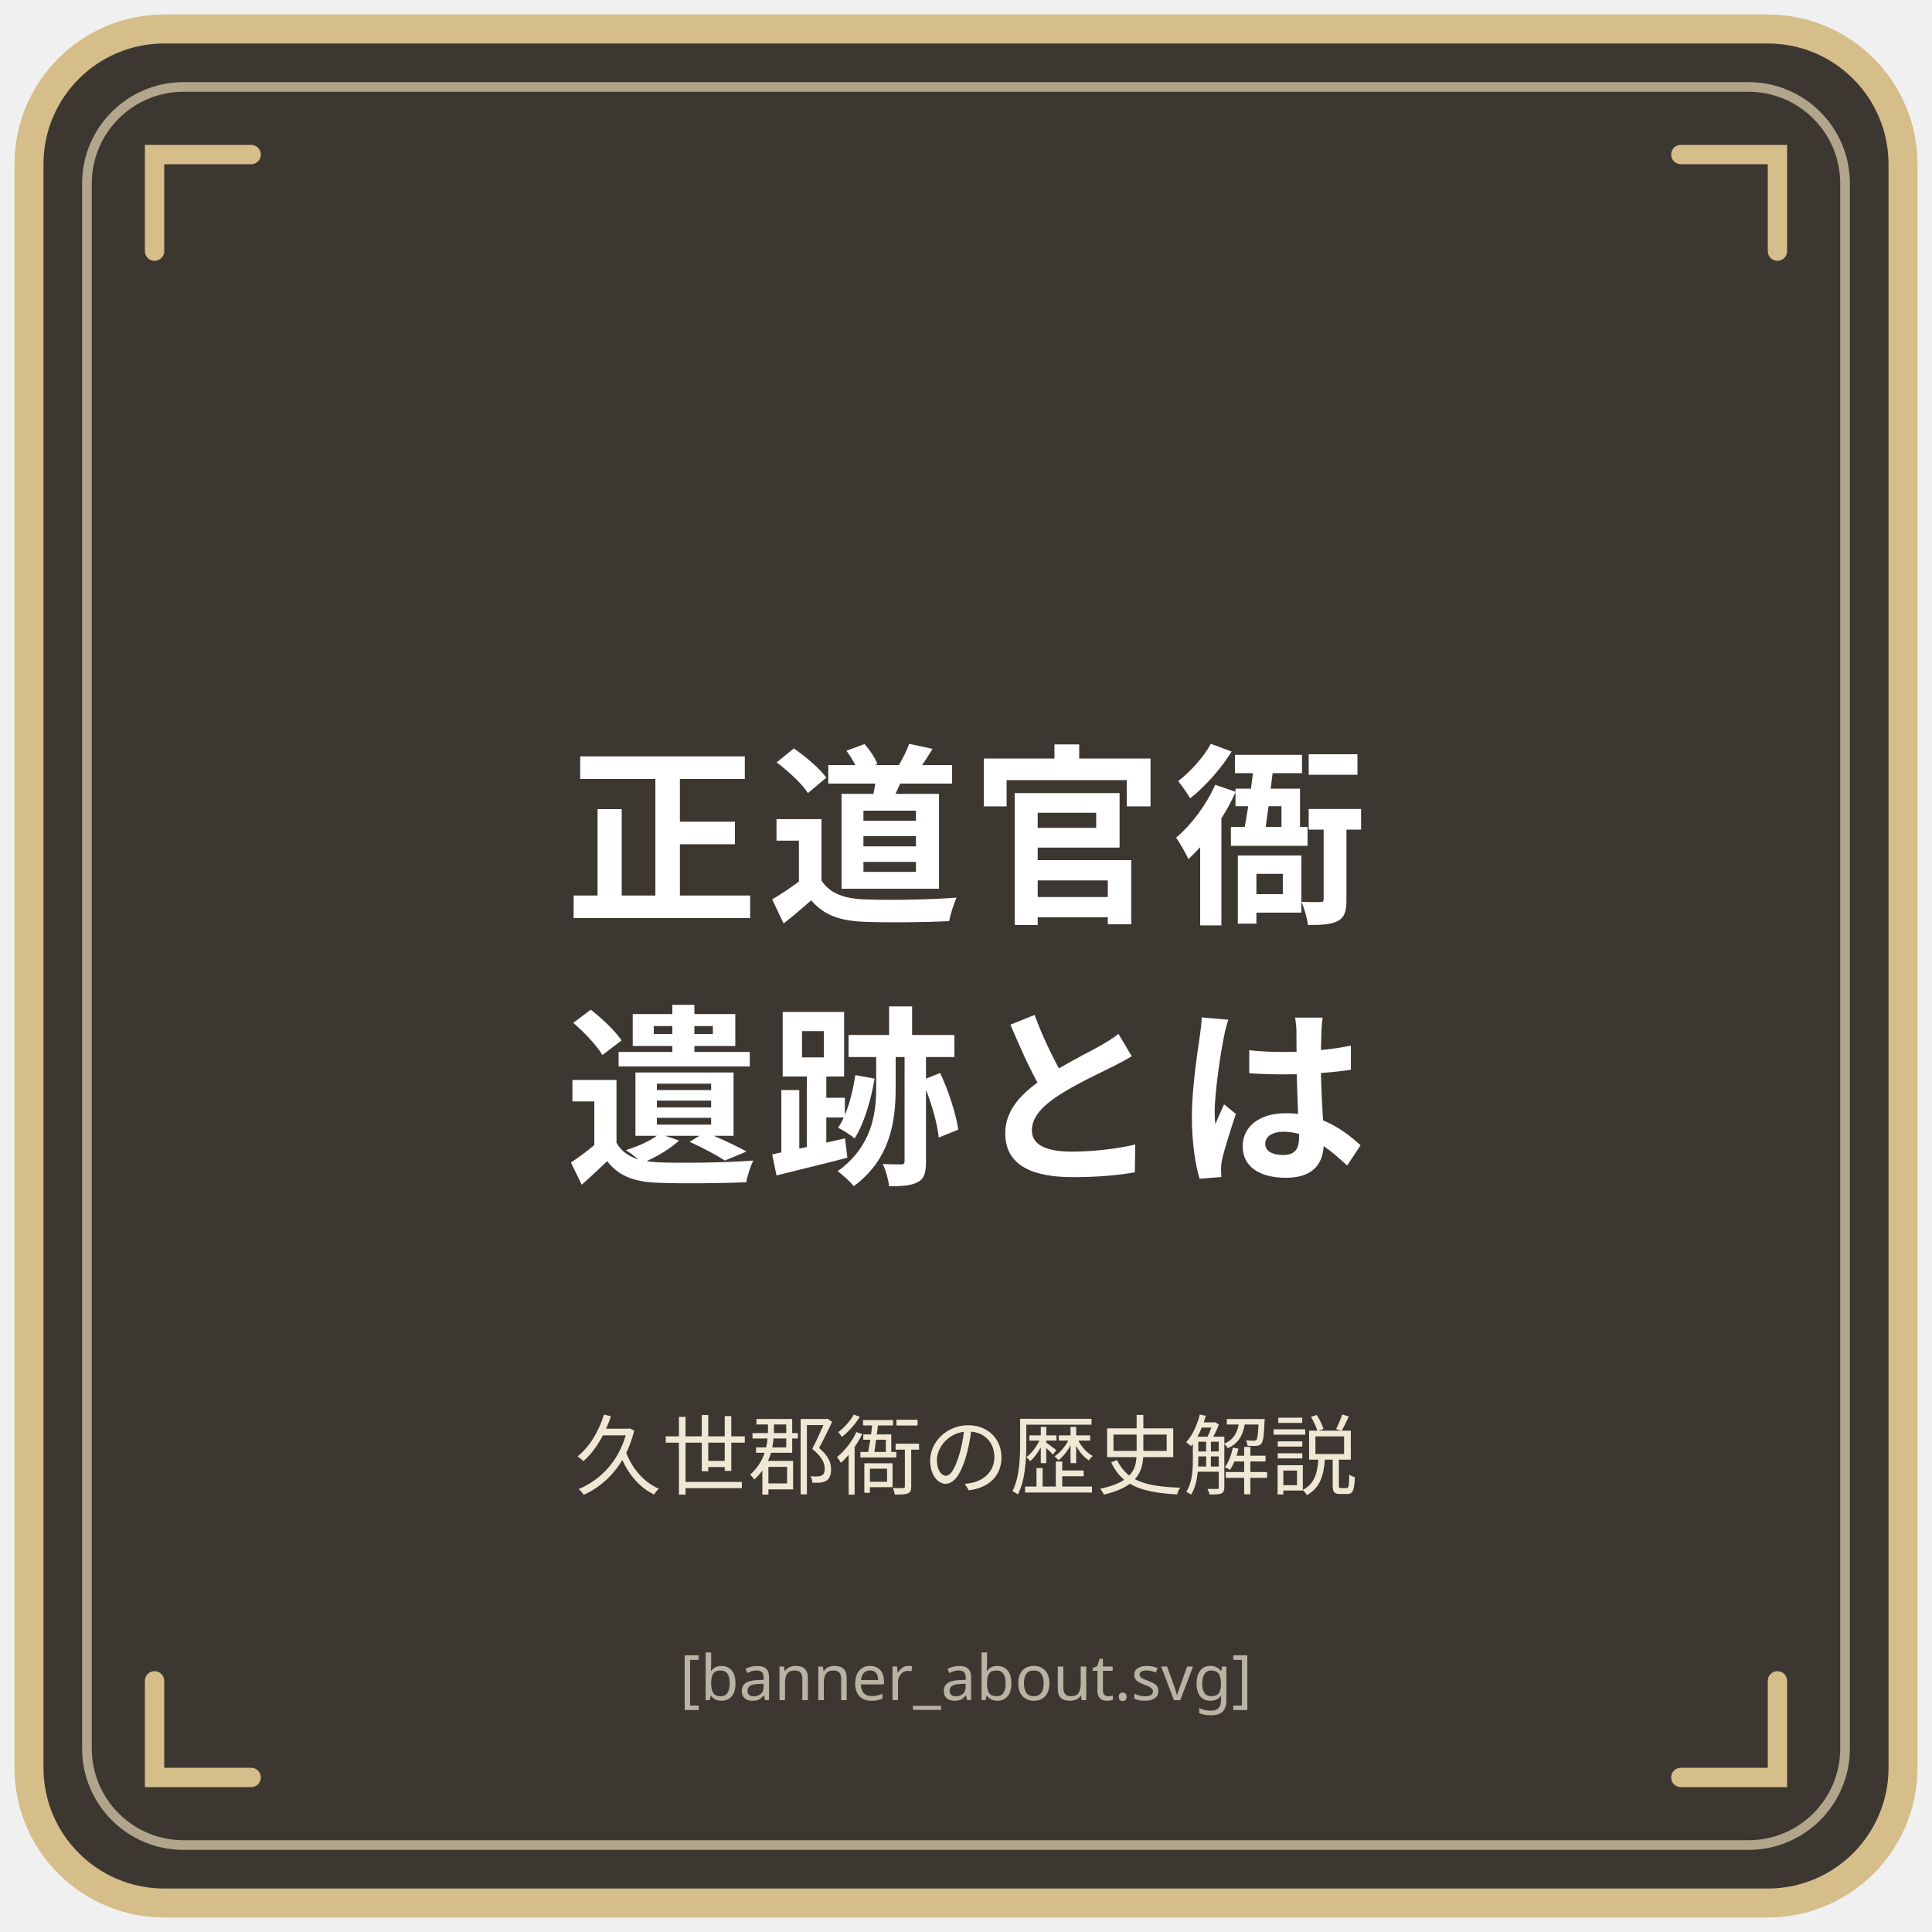
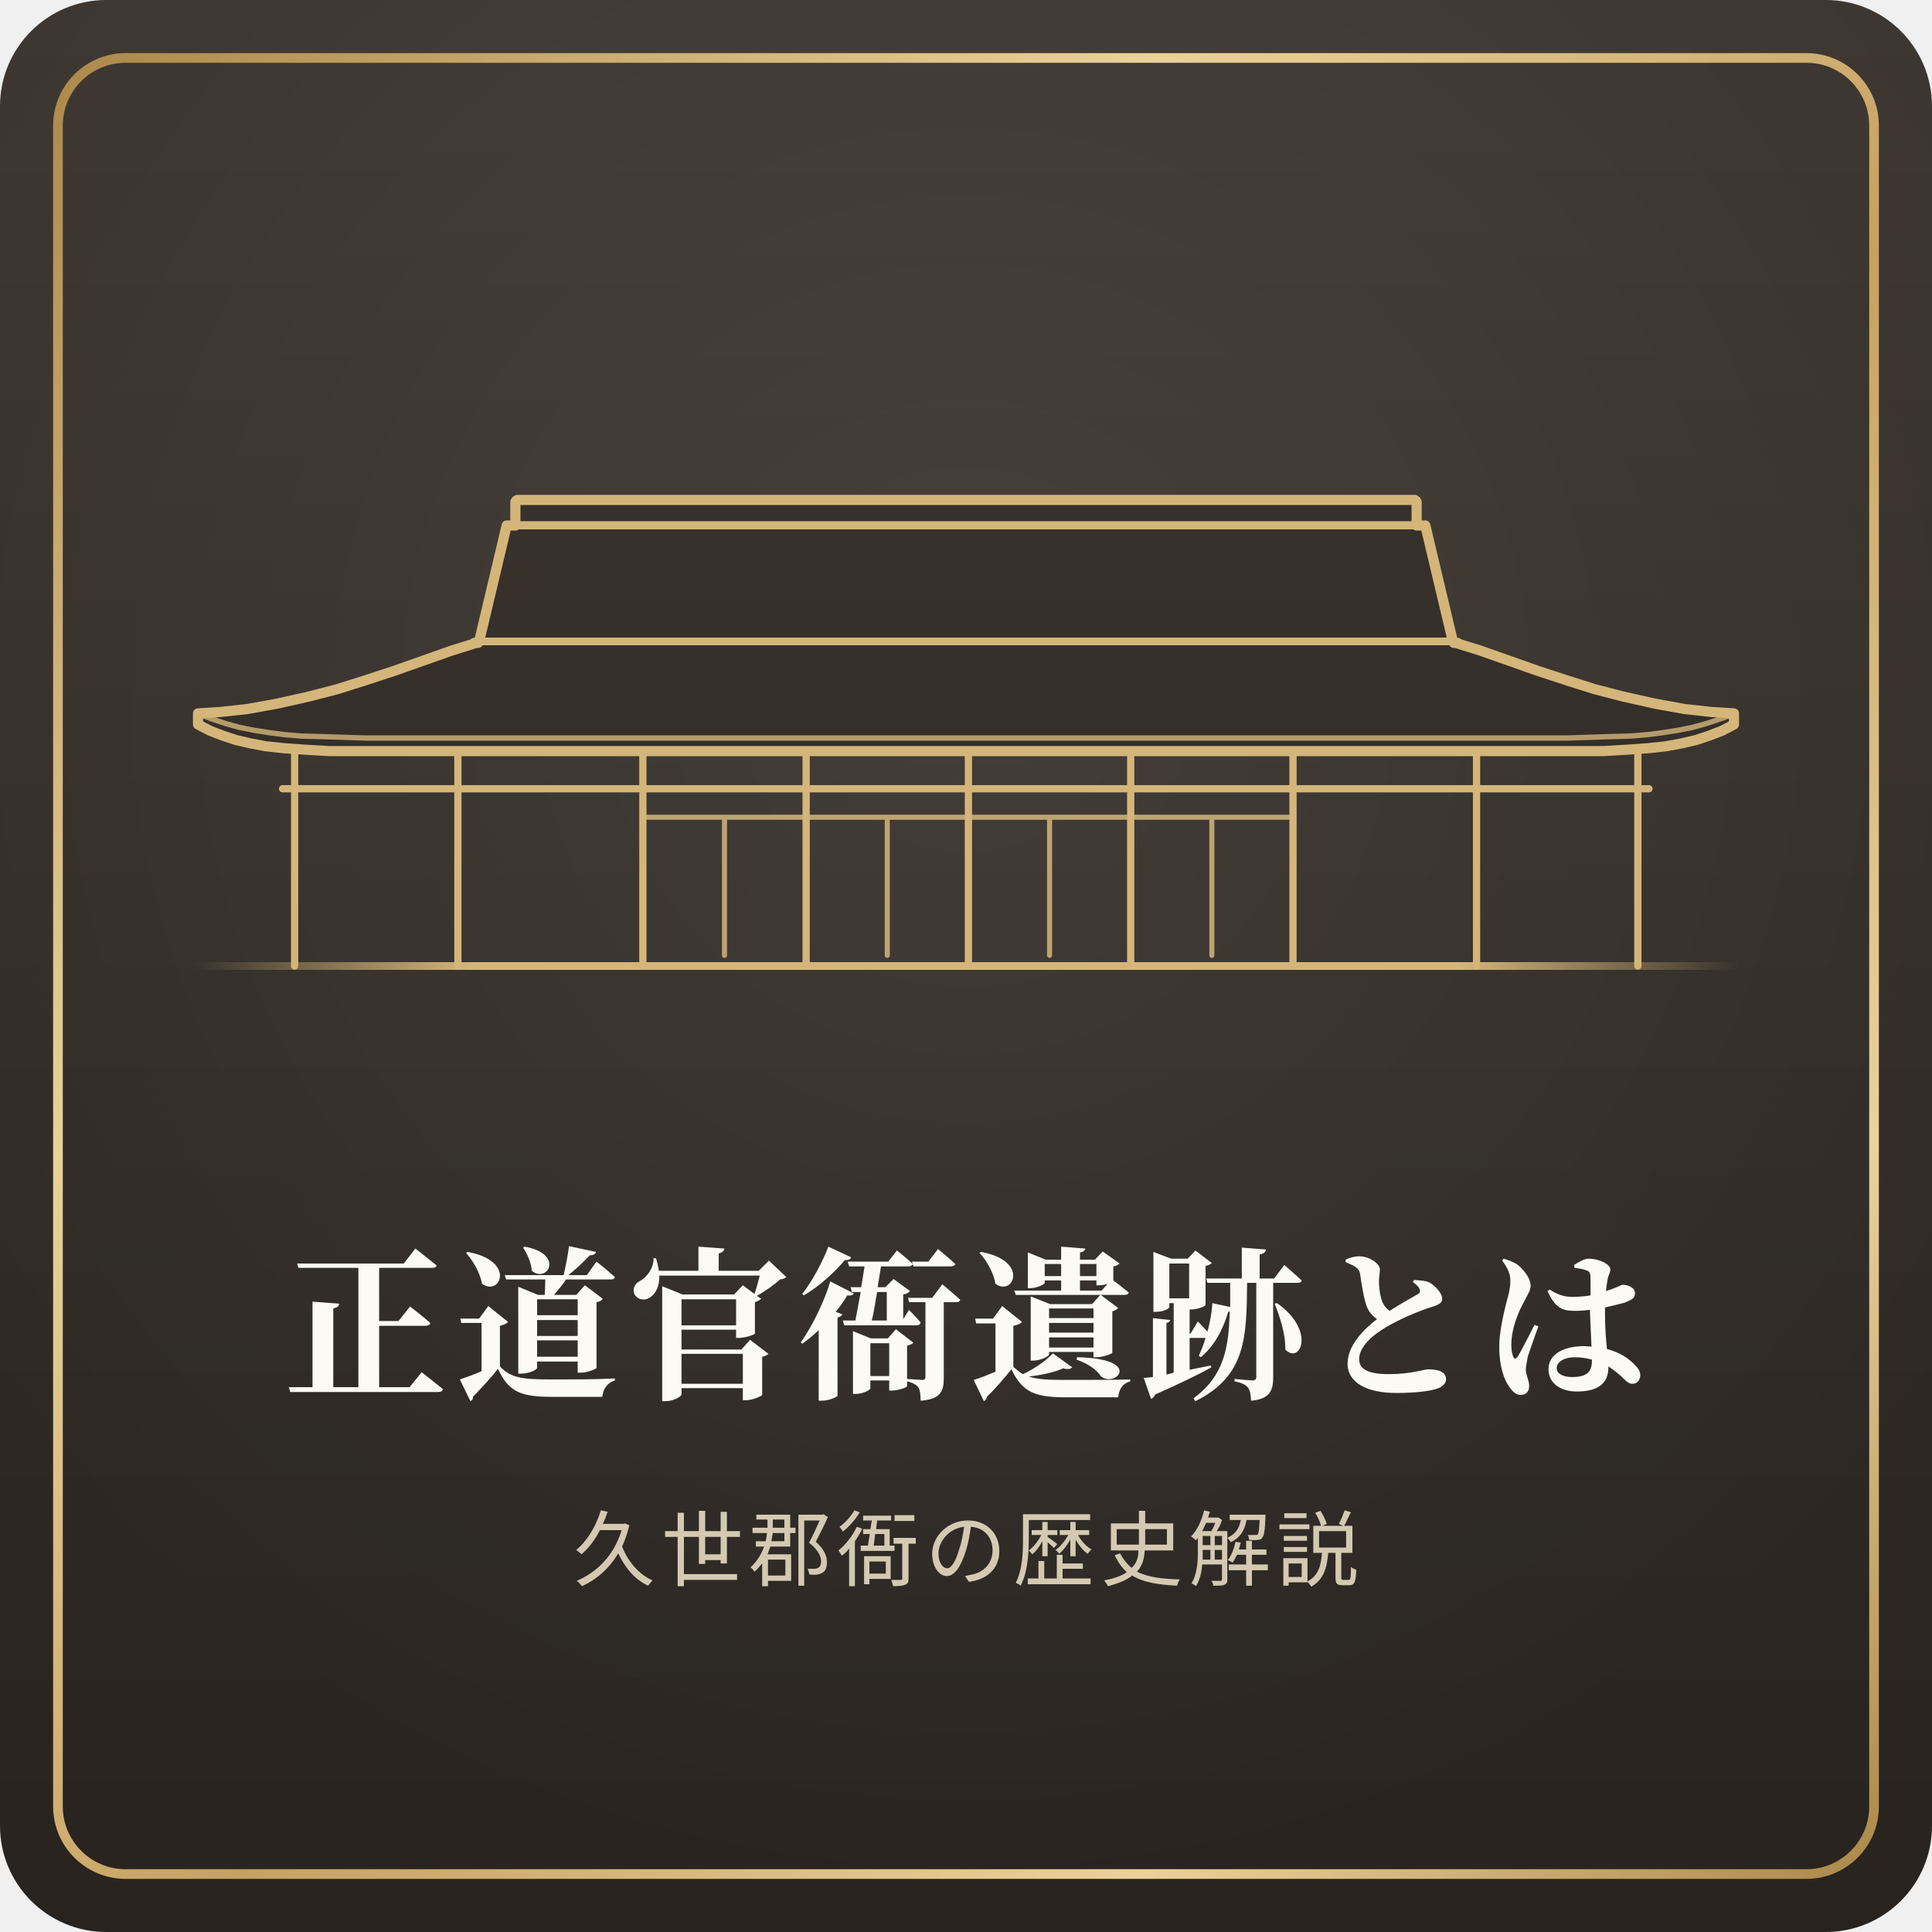
- <svg xmlns="http://www.w3.org/2000/svg" viewBox="0 0 400 400" width="400" height="400">
-   <rect x="6" y="6" width="388" height="388" rx="28" fill="#3d3732" stroke="#d6be8a" stroke-width="6" />
-   <rect x="18" y="18" width="364" height="364" rx="20" fill="none" stroke="#f0e2be" stroke-width="2" stroke-opacity="0.65" />
-   <path d="M 32 52 L 32 32 L 52 32" fill="none" stroke="#d6be8a" stroke-width="4" stroke-linecap="round" />
-   <path d="M 368 52 L 368 32 L 348 32" fill="none" stroke="#d6be8a" stroke-width="4" stroke-linecap="round" />
-   <path d="M 32 348 L 32 368 L 52 368" fill="none" stroke="#d6be8a" stroke-width="4" stroke-linecap="round" />
-   <path d="M 368 348 L 368 368 L 348 368" fill="none" stroke="#d6be8a" stroke-width="4" stroke-linecap="round" />
-   <text x="200" y="188" text-anchor="middle" font-family="Noto Serif JP, Hiragino Mincho ProN, Yu Mincho, serif" font-size="40" font-weight="700" letter-spacing="2" fill="#ffffff">正道官衙</text>
-   <text x="200" y="242" text-anchor="middle" font-family="Noto Serif JP, Hiragino Mincho ProN, Yu Mincho, serif" font-size="40" font-weight="700" letter-spacing="2" fill="#ffffff">遺跡とは</text>
-   <text x="200" y="308" text-anchor="middle" font-family="Noto Sans JP, Hiragino Kaku Gothic ProN, sans-serif" font-size="18" font-weight="500" fill="#f0e8d5">久世郡衙の歴史解説</text>
-   <text x="200" y="352" text-anchor="middle" font-family="sans-serif" font-size="13" fill="#f0e8d5" fill-opacity="0.7">[banner_about.svg]</text>
+ <svg xmlns="http://www.w3.org/2000/svg" viewBox="0 0 400 400" width="400" height="400" role="img" aria-label="正道官衙遺跡とは 久世郡衙の歴史解説">
+   <defs>
+     <linearGradient id="cardBg" gradientUnits="userSpaceOnUse" x1="0" y1="0" x2="0" y2="400">
+       <stop stop-color="#3d3630" />
+       <stop offset="1" stop-color="#28231f" />
+     </linearGradient>
+     <radialGradient id="sheen" cx=".5" cy=".36" r=".62">
+       <stop stop-color="#fff" stop-opacity=".07" />
+       <stop offset="1" stop-color="#fff" stop-opacity="0" />
+     </radialGradient>
+     <linearGradient id="gold" x1="0" y1="0" x2="1" y2="1">
+       <stop stop-color="#ac894b" />
+       <stop offset=".3" stop-color="#ebd29a" />
+       <stop offset=".55" stop-color="#c5a262" />
+       <stop offset=".8" stop-color="#ebd29a" />
+       <stop offset="1" stop-color="#ac894b" />
+     </linearGradient>
+     <linearGradient id="fadeGold" gradientUnits="userSpaceOnUse" x1="40" y1="0" x2="360" y2="0">
+       <stop stop-color="#d4b67a" stop-opacity="0" />
+       <stop offset=".18" stop-color="#d4b67a" />
+       <stop offset=".82" stop-color="#d4b67a" />
+       <stop offset="1" stop-color="#d4b67a" stop-opacity="0" />
+     </linearGradient>
+   </defs>
+   <g id="card-base">
+     <rect width="400" height="400" rx="22" fill="url(#cardBg)" />
+     <rect width="400" height="400" rx="22" fill="url(#sheen)" />
+   </g>
+   <g id="card-frame">
+     <rect x="12" y="12" width="376" height="376" rx="14" fill="none" stroke="url(#gold)" stroke-width="2" />
+   </g>
+   <g id="motif" fill="none" stroke="#d4b67a" color="#d4b67a" stroke-linejoin="round" stroke-linecap="round">
+     <path d="M40 200.0H360" stroke="url(#fadeGold)" stroke-width="1.6" />
+     <path d="M41.0 150.0L41.0 147.7L45.7 147.4L51.2 146.8L57.3 145.7L64.0 144.2L69.8 142.7L75.5 140.9L81.6 138.9L93.5 134.7L98.0 133.3L98.2 133.1L99.0 133.1L99.2 132.8L104.9 108.8L106.7 108.8L106.7 103.9L107.1 103.5L292.9 103.5L293.3 103.9L293.3 108.8L295.1 108.8L300.8 132.8L301.0 133.1L301.8 133.1L302.0 133.3L306.5 134.7L318.4 138.9L324.5 140.9L330.2 142.7L336.0 144.2L342.7 145.7L348.8 146.8L354.3 147.4L359.0 147.7L359.0 150.0L356.5 151.3L353.9 152.3L351.2 153.2L348.2 153.9L345.0 154.5L341.3 154.9L337.1 155.2L332.0 155.5L200.1 155.5L199.9 155.5L68.0 155.5L62.9 155.2L58.7 154.9L55.0 154.5L51.8 153.9L48.8 153.2L46.1 152.3L43.5 151.3Z" fill="url(#cardBg)" stroke-width="2.1" />
+     <path d="M104.9 108.8L295.1 108.8L300.8 132.8L99.2 132.8Z" stroke-width="1.6" />
+     <path d="M106.7 103.5L293.3 103.5L293.3 108.7L106.7 108.7Z" stroke-width="1.6" />
+     <path d="M41.0 147.8L43.7 148.8L46.7 149.8L49.6 150.6L52.6 151.2L55.8 151.7L58.9 152.1L62.5 152.4L66.4 152.5L75.7 152.8L199.9 152.8L200.1 152.8L324.3 152.8L333.6 152.5L337.5 152.4L341.1 152.1L344.2 151.7L347.4 151.2L350.4 150.6L353.3 149.8L356.3 148.8L359.0 147.8" stroke-width="1.1" opacity=".8" />
+     <path d="M58.5 163.3L341.4 163.3M61.0 155.6L61.0 200.0M94.8 155.6L94.8 200.0M133.1 155.6L133.1 200.0M166.9 155.6L166.9 200.0M200.5 155.6L200.5 200.0M234.1 155.6L234.1 200.0M267.7 155.6L267.7 200.0M305.7 155.6L305.7 200.0M339.1 155.6L339.1 200.0" stroke-width="1.5" />
+     <path d="M133.1 169.2L267.7 169.2M150.0 169.2L150.0 197.8M183.7 169.2L183.7 197.8M217.3 169.2L217.3 197.8M250.9 169.2L250.9 197.8" stroke-width="1.05" opacity=".85" />
+   </g>
+   <g id="label" fill="#fcfaf4">
+     <path d="M64.7 269.5V287.2H59.8L60.1 288.2H90.7C91.3 288.2 91.6 288 91.7 287.6C90 286.2 87.3 284.1 87.3 284.1L84.8 287.2H78.5V274.5H88.1C88.6 274.5 89 274.3 89.1 273.9C87.5 272.5 84.9 270.5 84.9 270.5L82.5 273.5H78.5V262.5H89.4C89.9 262.5 90.3 262.4 90.4 262C88.7 260.6 86 258.5 86 258.5L83.6 261.6H61.5L61.8 262.5H74.2V287.2H69V270.9C69.9 270.7 70.2 270.4 70.2 269.9ZM108.6 258.1 108.3 258.3C109.1 259.5 110 261.4 110.1 263.1C113.3 265.8 117 259.6 108.6 258.1ZM96.8 259.2 96.5 259.4C97.9 261 99.4 263.5 99.8 265.8C103.6 268.5 106.9 261 96.8 259.2ZM107.3 268.1V284.4H107.9C109.5 284.4 111.2 283.6 111.2 283.2V281.9H119.6V284.2H120.3C121.6 284.2 123.5 283.4 123.5 283.2V269.6C124.2 269.5 124.6 269.2 124.8 268.9L121.1 266.1L119.3 268.1H114.7C115.5 267.1 116.5 266 117.2 264.9H126.4C126.9 264.9 127.2 264.8 127.3 264.4C125.9 263.1 123.5 261.2 123.5 261.2L121.5 264H117.7C119.3 262.7 121 261.1 122.1 259.9C122.9 259.9 123.3 259.6 123.4 259.2L117.8 258C117.6 259.8 117.1 262.2 116.7 264H104.5L104.8 264.9H112.9C112.9 265.9 112.8 267.1 112.8 268.1H111.4L107.3 266.4ZM119.6 273.3V276.6H111.2V273.3ZM119.6 272.3H111.2V269H119.6ZM119.6 277.5V280.9H111.2V277.5ZM103.5 274.5C104.4 274.3 104.9 274 105.2 273.7L101.1 270.4L99.2 273H95.3L95.5 273.9H99.7V283.9C98.1 284.6 96.4 285.2 95.2 285.6L97.4 290.1C97.7 289.9 98 289.7 97.9 289.2C99.3 287.8 101.6 285.3 103.1 283.4C105.3 288.2 107.9 289.2 114.2 289.2C117.6 289.2 121.8 289.2 124.7 289.2C124.9 287.4 125.8 286.3 127.3 285.8V285.4C123.1 285.6 118 285.6 114.2 285.6C108.1 285.6 105.8 285.3 103.5 282.9ZM135.3 260.5C135.4 262.5 133.9 264.4 132.7 265.1C131.6 265.6 130.9 266.6 131.3 267.8C131.8 269.1 133.5 269.4 134.6 268.6C135.7 267.9 136.6 266.3 136.5 264.1H157.3C157 265.3 156.6 266.8 156.2 267.9L153.8 266.1L152 268H141.3L137.1 266.3V290.1H137.8C139.5 290.1 141.1 289.1 141.1 288.7V287.4H153.8V289.9H154.5C155.8 289.9 157.8 289 157.8 288.8V280.9C158.4 280.8 158.9 280.5 159.1 280.3L155.3 277.4L153.5 279.4H141.1V275.3H152.4V277H153C154.3 277 156.3 276.3 156.3 276.1V269.6C156.9 269.4 157.4 269.1 157.6 268.9L156.7 268.3C158.3 267.4 160.3 266 161.5 264.9C162.2 264.8 162.5 264.7 162.8 264.4L159.2 261L157.1 263.1H148.8V259.5C149.7 259.3 149.9 258.9 150 258.5L144.6 258.1V263.1H136.4C136.3 262.3 136.1 261.4 135.8 260.5ZM141.1 274.4V269H152.4V274.4ZM141.1 280.3H153.8V286.5H141.1ZM171.5 258.1C170.5 260.8 168.3 265.1 166.1 267.9L166.4 268.2C169.7 266.3 173 263.2 174.9 260.9C175.8 260.9 176.1 260.7 176.2 260.3ZM188.8 261.2 189 261.7 189.1 262.2H196.8C197.3 262.2 197.7 262 197.8 261.7C196.4 260.4 194.2 258.6 194.2 258.6L192.2 261.2ZM176.1 266.5 176.4 267.5H178.2C177.8 269.7 177.4 271.8 177.1 273.4H174.5L174.8 274.4H189.8C190.2 274.4 190.5 274.2 190.6 273.8C189.8 272.8 188.2 271.2 188.2 271.2L187 273.1V268C187.7 267.9 188.2 267.6 188.4 267.3L185 264.8L183.3 266.5H181.7L182.4 262.2H188.1C188.5 262.2 188.9 262 189 261.7C187.7 260.5 185.7 258.9 185.7 258.9L183.9 261.2H175.5L175.8 262.2H179L178.3 266.5ZM176.6 277.1V288.6H177.2C178.6 288.6 180.2 287.8 180.2 287.4V285.8H184.1V287.9H184.7C185.9 287.9 187.7 287.3 187.8 287V286C189.1 286.3 189.7 286.7 190.1 287.2C190.5 287.8 190.6 288.8 190.6 290C194.9 289.7 195.4 287.9 195.4 285.2V269.6H197.9C198.4 269.6 198.7 269.5 198.8 269.1C197.4 267.8 195.1 265.9 195.1 265.9L193 268.7H188L188.2 269.6H191.6V285.1C191.6 285.5 191.4 285.7 190.9 285.7L187.8 285.5V278.6C188.4 278.5 188.9 278.2 189.1 278L185.5 275.2L183.8 277.1H180.3L176.6 275.6ZM180.5 273.4C180.9 271.8 181.2 269.7 181.6 267.5H183.6V273.4ZM171.9 265.3C170.9 268.8 168.4 274.3 165.8 277.9L166.1 278.2C167.3 277.4 168.4 276.4 169.5 275.4V290H170.2C171.7 290 173.3 289.2 173.4 289V272.8C174 272.6 174.3 272.4 174.4 272.1L173 271.6C174 270.4 174.8 269.3 175.4 268.2C176.3 268.3 176.6 268.1 176.8 267.8ZM180.2 284.9V278.1H184.1V284.9ZM203.1 259.2 202.8 259.4C204.3 261 205.7 263.5 206.1 265.8C209.8 268.5 213.2 261 203.1 259.2ZM223 281 222.9 281.5C225.5 282.4 227.1 283.7 227.9 284.9C230.8 287.5 237 281.3 223 281ZM227 265.1V266.1H227.6C228.1 266.1 228.7 266 229.3 265.8L228.1 267.2H223.6V265.1ZM227 264.2H223.6V261.7H227ZM219.7 258.1V260.8H216.5L212.8 259.3V266.7H213.3C214.7 266.7 216.3 265.9 216.3 265.6V265.1H219.7V267.2H210L210.3 268.1H227.8L226.1 270H217.4L213.4 268.4V281.7H213.9C215.5 281.7 217.2 280.8 217.2 280.4V279.9H226.4V281H227.1C228.3 281 230.2 280.3 230.3 280.1V271.5C230.9 271.3 231.3 271.1 231.5 270.8L227.9 268.1H232.7C233.2 268.1 233.6 268 233.7 267.6C232.6 266.7 231.2 265.6 230.5 265.1V262.2C231.1 262.1 231.6 261.8 231.8 261.6L228.3 259.1L226.7 260.8H223.6V259.3C224.3 259.2 224.6 258.9 224.7 258.5ZM216.3 264.2V261.7H219.7V264.2ZM226.4 273.9V275.9H217.2V273.9ZM226.4 272.9H217.2V270.9H226.4ZM226.4 276.9V279H217.2V276.9ZM218 280.2C216.7 281.6 214.2 283.4 211.8 284.5C211.1 284.1 210.5 283.6 209.8 283V274.5C210.8 274.3 211.3 274 211.6 273.7L207.5 270.4L205.6 273H201.9L202.1 274H206.1V284C204.4 284.7 202.7 285.4 201.6 285.7L203.7 290.1C204 289.9 204.3 289.7 204.3 289.2C205.7 287.9 207.9 285.4 209.4 283.5C211.7 288.3 214.3 289.3 220.8 289.3C224.2 289.3 228.5 289.3 231.5 289.3C231.7 287.5 232.5 286.4 234 286V285.6C229.8 285.7 224.6 285.7 220.8 285.7C217.1 285.7 214.8 285.6 213 285C215.6 284.7 218.4 284.1 220.1 283.3C221.1 283.6 221.7 283.4 222 283.1ZM264.4 269.8 263.9 269.9C265 272.7 266.2 276.3 266.1 279.4C269.2 282.6 272.5 275.5 264.4 269.8ZM236.8 285.3 238.3 289.6C238.7 289.5 239 289.1 239.2 288.7C244.4 286.4 248.3 284.5 250.8 283.1L250.7 282.7L246.3 283.6V277H249.6C249.2 278.4 248.7 279.6 248.2 280.7L248.6 281C251.2 278.9 253.1 275.6 254.3 271.6L254.6 271.5C254.4 279.1 253.4 284.9 247.1 289.5L247.5 290.1C257.9 284.9 258.1 277.1 258.2 265.6H260.1V285.1C260.1 285.5 259.9 285.8 259.4 285.8C258.7 285.8 255.6 285.5 255.6 285.5V286C257.2 286.3 257.9 286.7 258.4 287.3C258.8 287.9 259 288.8 259 290C263 289.7 263.6 287.7 263.6 285.2V265.6H268.6C269.1 265.6 269.4 265.5 269.5 265.1C268.1 263.8 265.9 261.9 265.9 261.9L263.8 264.7H260.8V259.7C261.7 259.6 262 259.2 262.1 258.7L257.1 258.3V264.7H249.7L250 265.6H254.7L254.7 270.6L251 269.8C250.9 271.8 250.5 273.8 250 275.7C249.1 274.7 248 273.6 248 273.6L246.5 276.1H246.3V271.1H246.8C247.8 271.1 249.5 270.5 249.6 270.2V262.1C250.2 262 250.7 261.7 250.9 261.5L247.5 258.9L245.9 260.6H242.5L238.8 259.2V271.6H239.3C241 271.6 242.1 270.9 242.1 270.6V269.8H243V284.2L241.5 284.6V273.9C242 273.8 242.2 273.6 242.3 273.3L238.7 272.9V285.1ZM242.1 261.6H246.2V268.8H242.1ZM289.1 288.4C293.1 288.4 296.4 288 297.8 287.4C298.7 287.1 299.4 286.3 299.4 285.6C299.4 283.9 297.6 283.5 295.6 283.5C294.9 283.5 292.2 284.5 287.5 284.5C283.3 284.5 281.4 283.5 281.4 281.4C281.4 278.9 284 276.5 287.1 274.7C289.8 273.1 293.8 271.4 296.4 270.6C298 270.1 298.6 269.7 298.6 268.9C298.6 267.8 297.2 266.2 295.9 265.5C295 265.1 294 265.1 292.8 265L292.5 265.4C293 265.8 293.7 266.3 293.9 266.9C294.1 267.3 294 267.7 293.6 267.9C292.8 268.4 290 269.9 287.7 271.4C287 270.9 286.5 270.3 286.2 269.5C285.7 268.3 285.5 266.5 285.5 265.2C285.5 264.3 285.7 263.5 285.7 262.8C285.7 261.7 283.6 260.1 281.4 260.1C280.4 260.1 279.4 260.4 278.6 260.8V261.3C279.2 261.6 280 261.9 280.5 262.2C281.2 262.7 281.5 263.1 281.6 263.8C281.9 265.9 282.4 269.2 283.1 270.8C283.5 271.7 284.2 272.5 285.1 273.1C282.5 275.1 279 278.5 279 282.3C279 286.4 283.2 288.4 289.1 288.4ZM314.8 288.8C316 288.8 316.6 288.1 316.6 286.9C316.6 285.8 315.9 284.7 315.9 283.5C315.9 283 316.1 282.2 316.3 280.9C316.7 279.7 317.8 276.5 318.5 274.6L317.7 274.3C316.8 276 315 279.7 314.2 280.9C313.9 281.4 313.5 281.4 313.3 280.9C313.1 280.4 312.9 279.6 312.9 278.5C312.9 275.1 314.3 271.7 315.6 269.4C316.4 267.8 316.9 267.1 316.9 266.2C316.9 264.4 315 262.4 314 261.7C313.1 261.2 312.4 260.9 311.3 260.6L311 261C311.8 262 312.7 263.5 312.7 265C312.7 266.6 312.4 267.9 311.9 269.6C311.4 271.6 310.4 275.7 310.4 278.8C310.4 282.7 311.3 285.6 312.6 287.3C313.2 288.2 314 288.8 314.8 288.8ZM326.1 271.4C327.1 271.4 328.2 271.3 329.2 271.2V272C329.3 274.2 329.4 276.8 329.5 278.8L328 278.7C324 278.7 320.6 280.2 320.6 283.5C320.6 286.5 323.3 288.1 326.4 288.1C330.9 288.1 333 286.4 333 283.1V282.9C333.9 283.5 334.7 284.1 335.6 284.9C336.7 286 337.2 286.5 338 286.5C338.9 286.5 339.6 285.8 339.6 284.7C339.6 283.9 339.1 283.2 338.4 282.5C337.3 281.4 335.5 280 332.7 279.3C332.5 277.3 332.3 275 332.3 272.1L332.3 270.7C334.1 270.3 335.6 269.9 336.4 269.7C338 269 338.5 268.8 338.5 267.7C338.5 266.6 337.1 266 335.9 266C335.7 266 334.8 266.6 332.5 267.3C332.6 266.4 332.7 265.6 332.8 265.1C333 263.8 333.4 263.6 333.4 262.8C333.4 261.8 331.2 260.6 328.9 260.6C328 260.6 326.8 261.3 325.9 261.9L326 262.5C326.8 262.6 327.7 262.7 328.4 263C329 263.2 329.3 263.3 329.3 264.8V268.2C328.1 268.4 326.9 268.5 325.4 268.5C324 268.5 322.5 268.1 320.9 267L320.4 267.3C322.1 271.1 323.8 271.4 326.1 271.4ZM329.6 281.5V281.5C329.6 283.9 328.8 285.1 325.4 285.1C323.8 285.1 322.3 284.5 322.3 283.3C322.3 281.8 324.1 281 326.1 281C327.3 281 328.5 281.2 329.6 281.5Z" />
+     <path d="M124.4 312.7C123.4 316 121.6 319 119.3 320.9C119.6 321.1 120.2 321.6 120.4 321.8C121.9 320.5 123.2 318.8 124.2 316.8H128.7C127.1 322.1 123.6 325.5 119.4 327.3C119.8 327.5 120.2 328.1 120.5 328.4C123.4 327.1 126.1 324.8 128 321.6C129.4 324.6 131.5 327.1 134.2 328.3C134.4 328 134.8 327.5 135.1 327.2C132.3 326 130 323.3 128.8 320.2C129.4 318.9 129.9 317.4 130.3 315.8L129.4 315.4L129.2 315.5H124.8C125.2 314.7 125.5 313.9 125.8 313ZM149.2 313V317H146V312.8H144.7V317H141.6V313.2H140.3V317H137.7V318.2H140.3V328.4H141.6V327.1H152.6V325.9H141.6V318.2H144.7V323.8H146V323H149.2V323.7H150.5V318.2H153.2V317H150.5V313ZM146 318.2H149.2V321.8H146ZM165.3 313.6V328.3H166.5V314.8H169.7C169.1 316.1 168.3 318 167.5 319.4C169.4 320.9 170 322.2 170 323.3C170 323.9 169.8 324.4 169.4 324.6C169.2 324.7 168.9 324.8 168.6 324.8C168.3 324.8 167.7 324.8 167.2 324.8C167.4 325.1 167.5 325.7 167.6 326C168.1 326 168.7 326.1 169.2 326C169.6 325.9 170 325.8 170.3 325.6C171 325.2 171.2 324.4 171.2 323.4C171.2 322.2 170.7 320.8 168.9 319.2C169.7 317.7 170.7 315.7 171.4 314.1L170.5 313.5L170.3 313.6ZM162.4 317.4V319.1H159.7C159.8 318.5 159.9 318 160 317.4ZM156.6 313.6V314.6H158.9V315.4L158.9 316.3H155.8V317.4H158.8C158.7 318 158.7 318.5 158.5 319.1H156.5V320.2H158.2C157.7 321.6 156.9 323.1 155.4 324.5C155.7 324.7 156 325.1 156.2 325.4C156.8 324.9 157.3 324.3 157.8 323.7V328.4H159V327.3H163.8V321.8H158.9C159.1 321.3 159.3 320.7 159.5 320.2H163.6V317.4H164.7V316.3H163.6V313.6ZM162.4 316.3H160L160 315.4V314.6H162.4ZM159 322.9H162.6V326.2H159ZM185.2 313.7V314.9H189.3V313.7ZM176.9 312.7C176.2 313.9 175 315.3 173.8 316.1C174 316.4 174.4 316.8 174.5 317.1C175.8 316.1 177.2 314.5 178 313.1ZM178.7 316.6V317.6H180.1C179.9 318.5 179.8 319.3 179.7 320H178.2V321.1H185.2V320H184.2V316.6H181.4L181.6 314.8H184.5V313.8H178.7V314.8H180.5L180.2 316.6ZM180.9 320 181.2 317.6H183.1V320ZM180 323.3H183.4V325.8H180ZM178.9 322.2V328H180V326.9H184.4V322.2ZM185 318.4V319.6H186.8V326.8C186.8 327 186.8 327.1 186.5 327.1C186.3 327.1 185.4 327.1 184.5 327.1C184.7 327.5 184.8 328 184.9 328.4C186.1 328.4 187 328.3 187.4 328.1C188 327.9 188.1 327.5 188.1 326.8V319.6H189.6V318.4ZM177.4 316.1C176.5 318 175.1 319.8 173.6 321C173.8 321.3 174.2 321.9 174.3 322.1C174.8 321.7 175.4 321.2 175.8 320.6V328.4H177V319.1C177.6 318.2 178.1 317.4 178.5 316.5ZM199.6 316.1C199.4 317.6 199.1 319.3 198.6 320.7C197.8 323.5 196.9 324.7 196.1 324.7C195.3 324.7 194.3 323.7 194.3 321.6C194.3 319.3 196.3 316.5 199.6 316.1ZM201 316.1C203.9 316.3 205.5 318.4 205.5 321C205.5 323.9 203.4 325.6 201.2 326C200.8 326.1 200.3 326.2 199.8 326.3L200.6 327.5C204.6 327 206.9 324.6 206.9 321.1C206.9 317.6 204.4 314.8 200.4 314.8C196.3 314.8 193 318 193 321.7C193 324.5 194.5 326.3 196 326.3C197.6 326.3 198.9 324.5 200 321C200.5 319.4 200.8 317.6 201 316.1ZM211.8 313.5V318.6C211.8 321.3 211.7 325 210.3 327.7C210.6 327.8 211.1 328.1 211.3 328.3C212.8 325.5 213 321.4 213 318.6V314.7H225.7V313.5ZM215 323.2V326.8H212.8V328H225.8V326.8H220V324.8H224.2V323.7H220V321.9H218.8V326.8H216.2V323.2ZM215.8 315.1V316.8H213.6V317.8H215.6C214.9 319.1 213.9 320.4 213 321C213.2 321.2 213.6 321.6 213.7 321.8C214.5 321.2 215.2 320.2 215.8 319.1V322.2H216.9V319.3C217.4 319.7 217.9 320.2 218.2 320.5L218.9 319.7C218.6 319.4 217.3 318.5 216.9 318.2V317.8H218.9V316.8H216.9V315.1ZM221.6 315.1V316.8H219.4V317.8H221.2C220.5 319 219.5 320.3 218.5 320.9C218.8 321.1 219.1 321.4 219.3 321.7C220.1 321 221 319.9 221.6 318.7V322.2H222.7V318.8C223.4 320 224.3 321.1 225.2 321.7C225.4 321.4 225.7 321 226 320.8C224.9 320.2 223.8 319 223.2 317.8H225.5V316.8H222.7V315.1ZM231.2 316.6H235.8V319.8H231.2ZM237.1 316.6H241.6V319.8H237.1ZM231.9 321.6 230.8 322C231.5 323.5 232.3 324.6 233.3 325.5C232.3 326.2 230.8 326.8 228.6 327.2C228.9 327.5 229.2 328.1 229.4 328.4C231.7 327.8 233.3 327.1 234.4 326.2C236.7 327.6 239.7 328.1 243.7 328.3C243.8 327.9 244 327.3 244.3 327C240.4 326.9 237.6 326.5 235.4 325.4C236.6 324.1 236.9 322.6 237 321H242.9V315.4H237.1V312.8H235.8V315.4H230V321H235.7C235.7 322.3 235.4 323.6 234.3 324.6C233.4 323.9 232.6 322.9 231.9 321.6ZM250.6 318V319.9H249V318ZM251.5 318H253V319.9H251.5ZM248.9 317C249.2 316.5 249.4 315.9 249.7 315.3H251.6C251.4 315.9 251.1 316.5 250.8 317ZM249.3 312.7C248.8 314.8 247.9 316.8 246.6 318.1C246.9 318.3 247.4 318.7 247.6 318.9L248 318.4V321.6C248 323.5 247.8 326 246.7 327.8C246.9 327.9 247.4 328.2 247.6 328.4C248.4 327.2 248.8 325.5 248.9 323.9H253V326.9C253 327.2 252.9 327.3 252.7 327.3C252.5 327.3 251.7 327.3 250.8 327.3C251 327.5 251.2 328 251.2 328.3C252.4 328.3 253.1 328.3 253.5 328.1C254 327.9 254.1 327.6 254.1 327V318.4C254.4 318.7 254.7 319 254.8 319.3C256.9 318.3 257.7 316.7 258.1 314.7H260.8C260.7 316.6 260.6 317.4 260.4 317.7C260.3 317.8 260.1 317.8 259.9 317.8C259.6 317.8 259 317.8 258.3 317.8C258.5 318 258.6 318.5 258.6 318.8C259.3 318.9 260.1 318.9 260.4 318.8C260.8 318.8 261.1 318.7 261.3 318.4C261.7 318 261.9 316.9 262 314.1C262 313.9 262 313.6 262 313.6H254.6V314.7H256.9C256.6 316.3 255.9 317.6 254.1 318.4V317H251.9C252.4 316.3 252.8 315.4 253 314.7L252.3 314.2L252.1 314.2H250.1C250.2 313.8 250.4 313.4 250.5 313ZM250.6 320.9V322.9H249L249 321.6V320.9ZM251.5 320.9H253V322.9H251.5ZM255.8 319.2C255.5 320.6 255 322 254.2 323C254.5 323.1 255 323.4 255.2 323.5C255.5 323.1 255.8 322.5 256.1 321.9H258V323.9H254.4V325.1H258V328.3H259.2V325.1H262.5V323.9H259.2V321.9H262.2V320.8H259.2V319H258V320.8H256.5C256.6 320.3 256.8 319.8 256.9 319.4ZM273.1 317H278.7V320.4H273.1ZM265.8 318V319H270.6V318ZM265.9 313.3V314.3H270.5V313.3ZM265.8 320.3V321.3H270.6V320.3ZM264.9 315.6V316.6H271.1V315.6ZM265.7 322.6V328.3H266.8V327.6H270.7V327.5C270.9 327.7 271.3 328.2 271.5 328.5C274.1 327 274.7 324.6 275 321.5H276.5V326.6C276.5 327.9 276.8 328.2 278 328.2C278.2 328.2 279.1 328.2 279.4 328.2C280.4 328.2 280.7 327.6 280.8 325C280.5 324.9 280 324.7 279.7 324.4C279.7 326.8 279.6 327.1 279.2 327.1C279 327.1 278.3 327.1 278.1 327.1C277.8 327.1 277.7 327 277.7 326.6V321.5H280V315.9H278.3C278.7 315.2 279.2 314 279.7 313.1L278.4 312.7C278.1 313.5 277.6 314.8 277.2 315.5L278.1 315.9H273.8L274.7 315.5C274.5 314.8 273.9 313.6 273.4 312.8L272.3 313.2C272.8 314 273.3 315.1 273.5 315.9H271.9V321.5H273.7C273.5 324.1 273 326.2 270.7 327.4V322.6ZM266.8 323.7H269.5V326.5H266.8Z" fill="#eadfc6" fill-opacity=".88" />
+   </g>
+   <g id="label-source" style="display:none" text-anchor="middle" fill="#fcfaf4">
+     <text x="200" y="287" font-family="Noto Serif CJK JP, serif" font-weight="700" font-size="34" letter-spacing="1.5">正道官衙遺跡とは</text>
+     <text x="200" y="327" font-family="Noto Sans CJK JP, sans-serif" font-size="17" letter-spacing="1.2">久世郡衙の歴史解説</text>
+   </g>
</svg>
